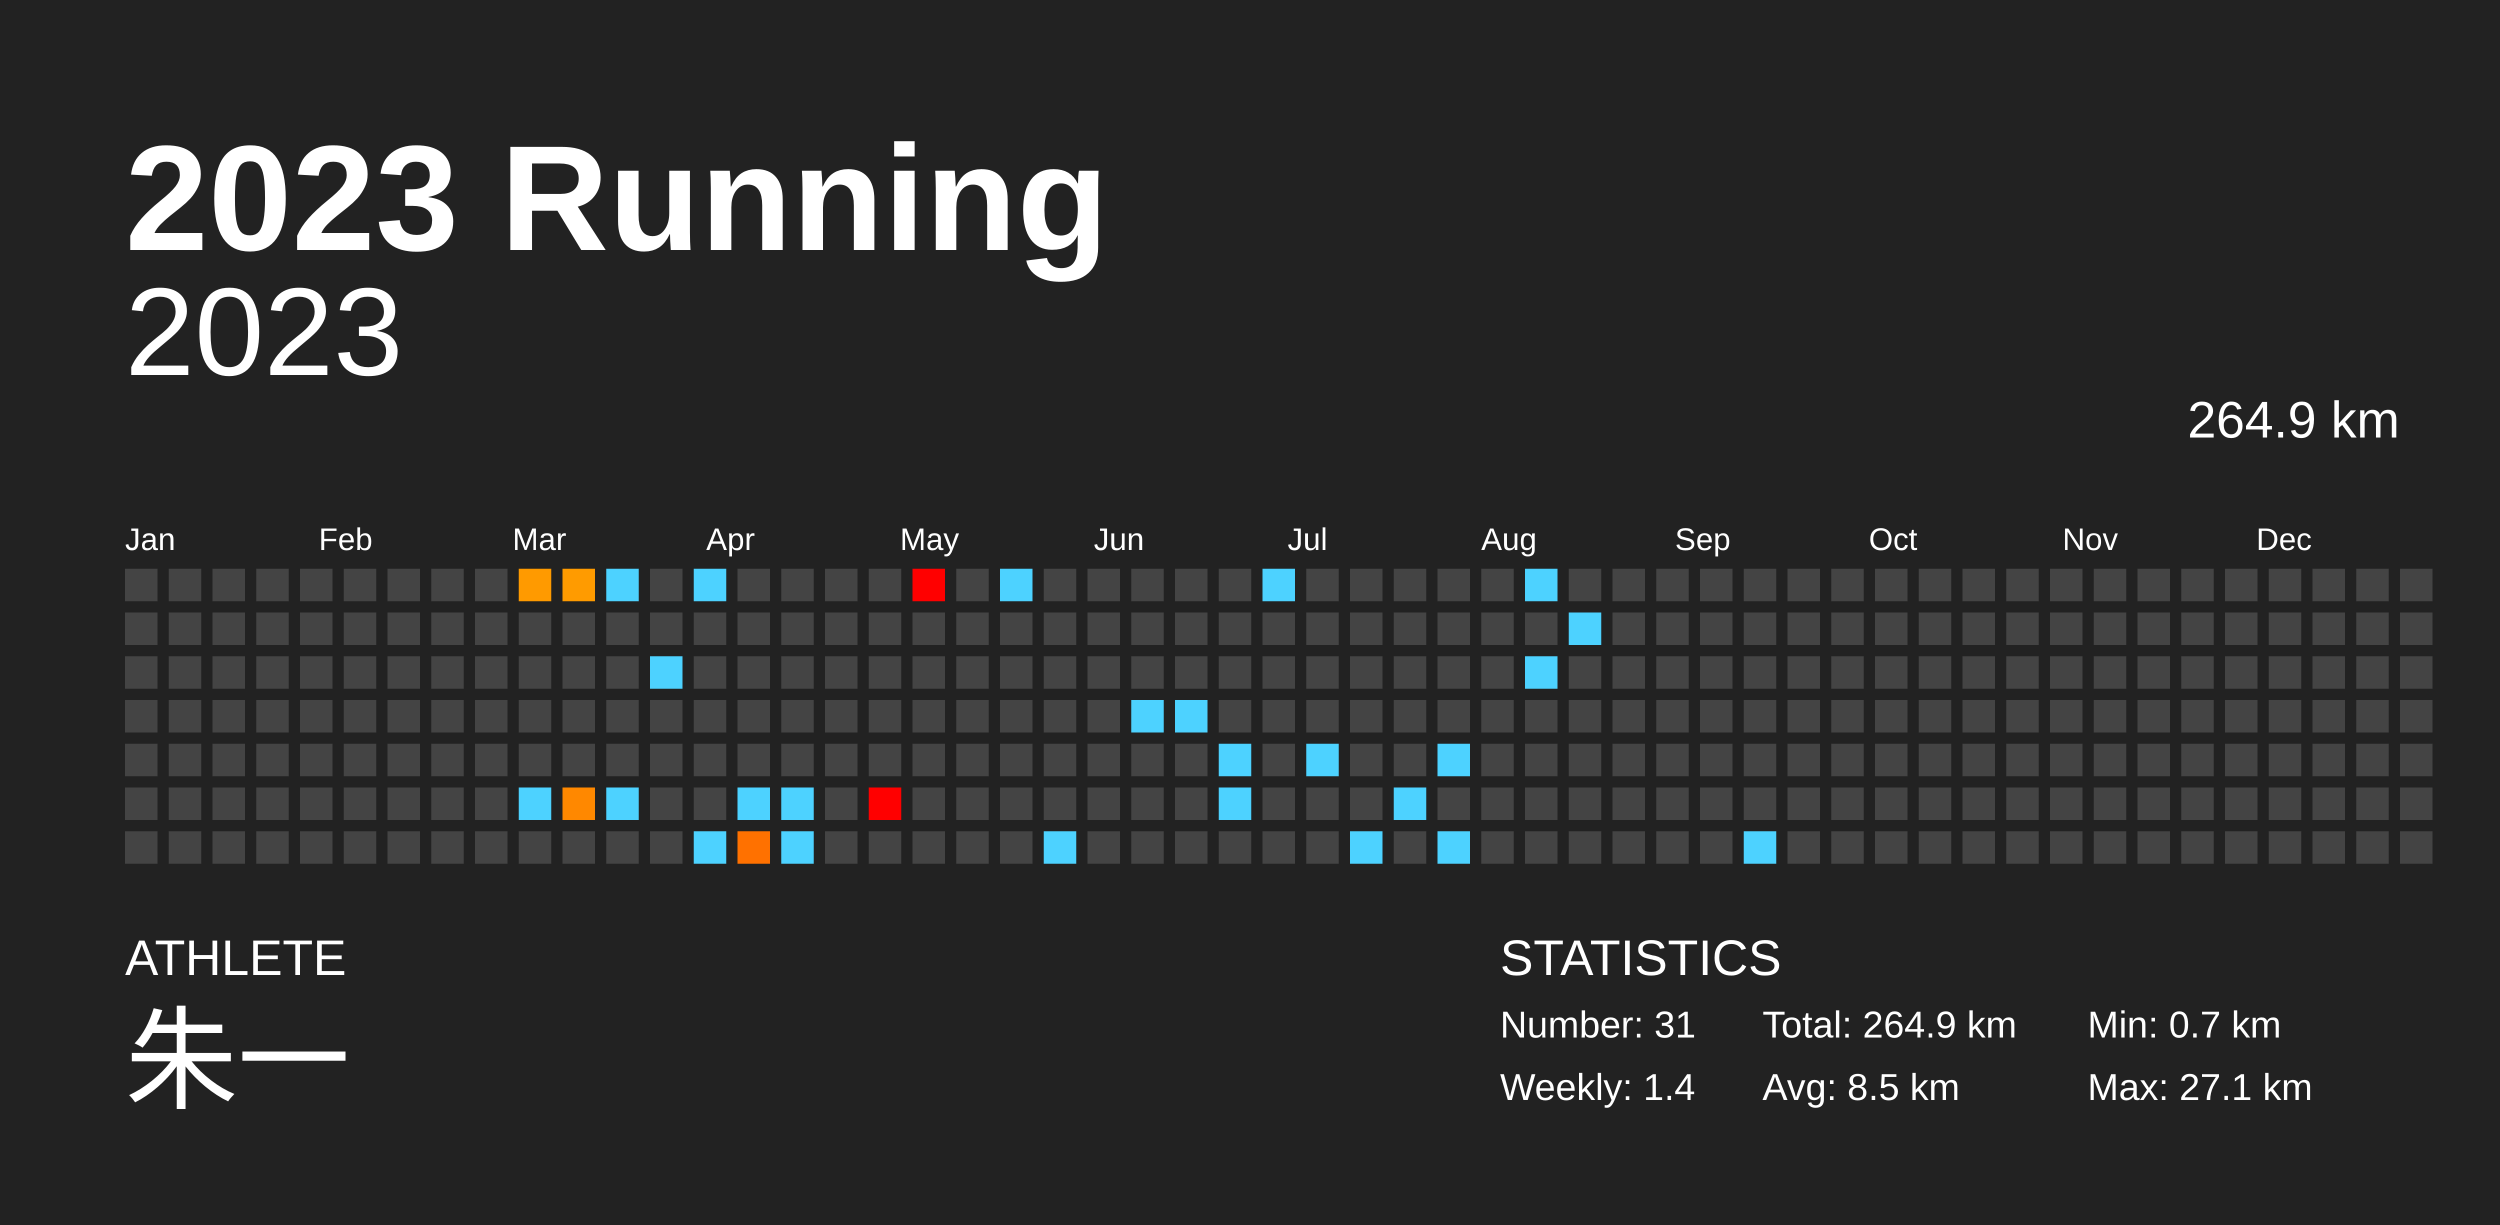
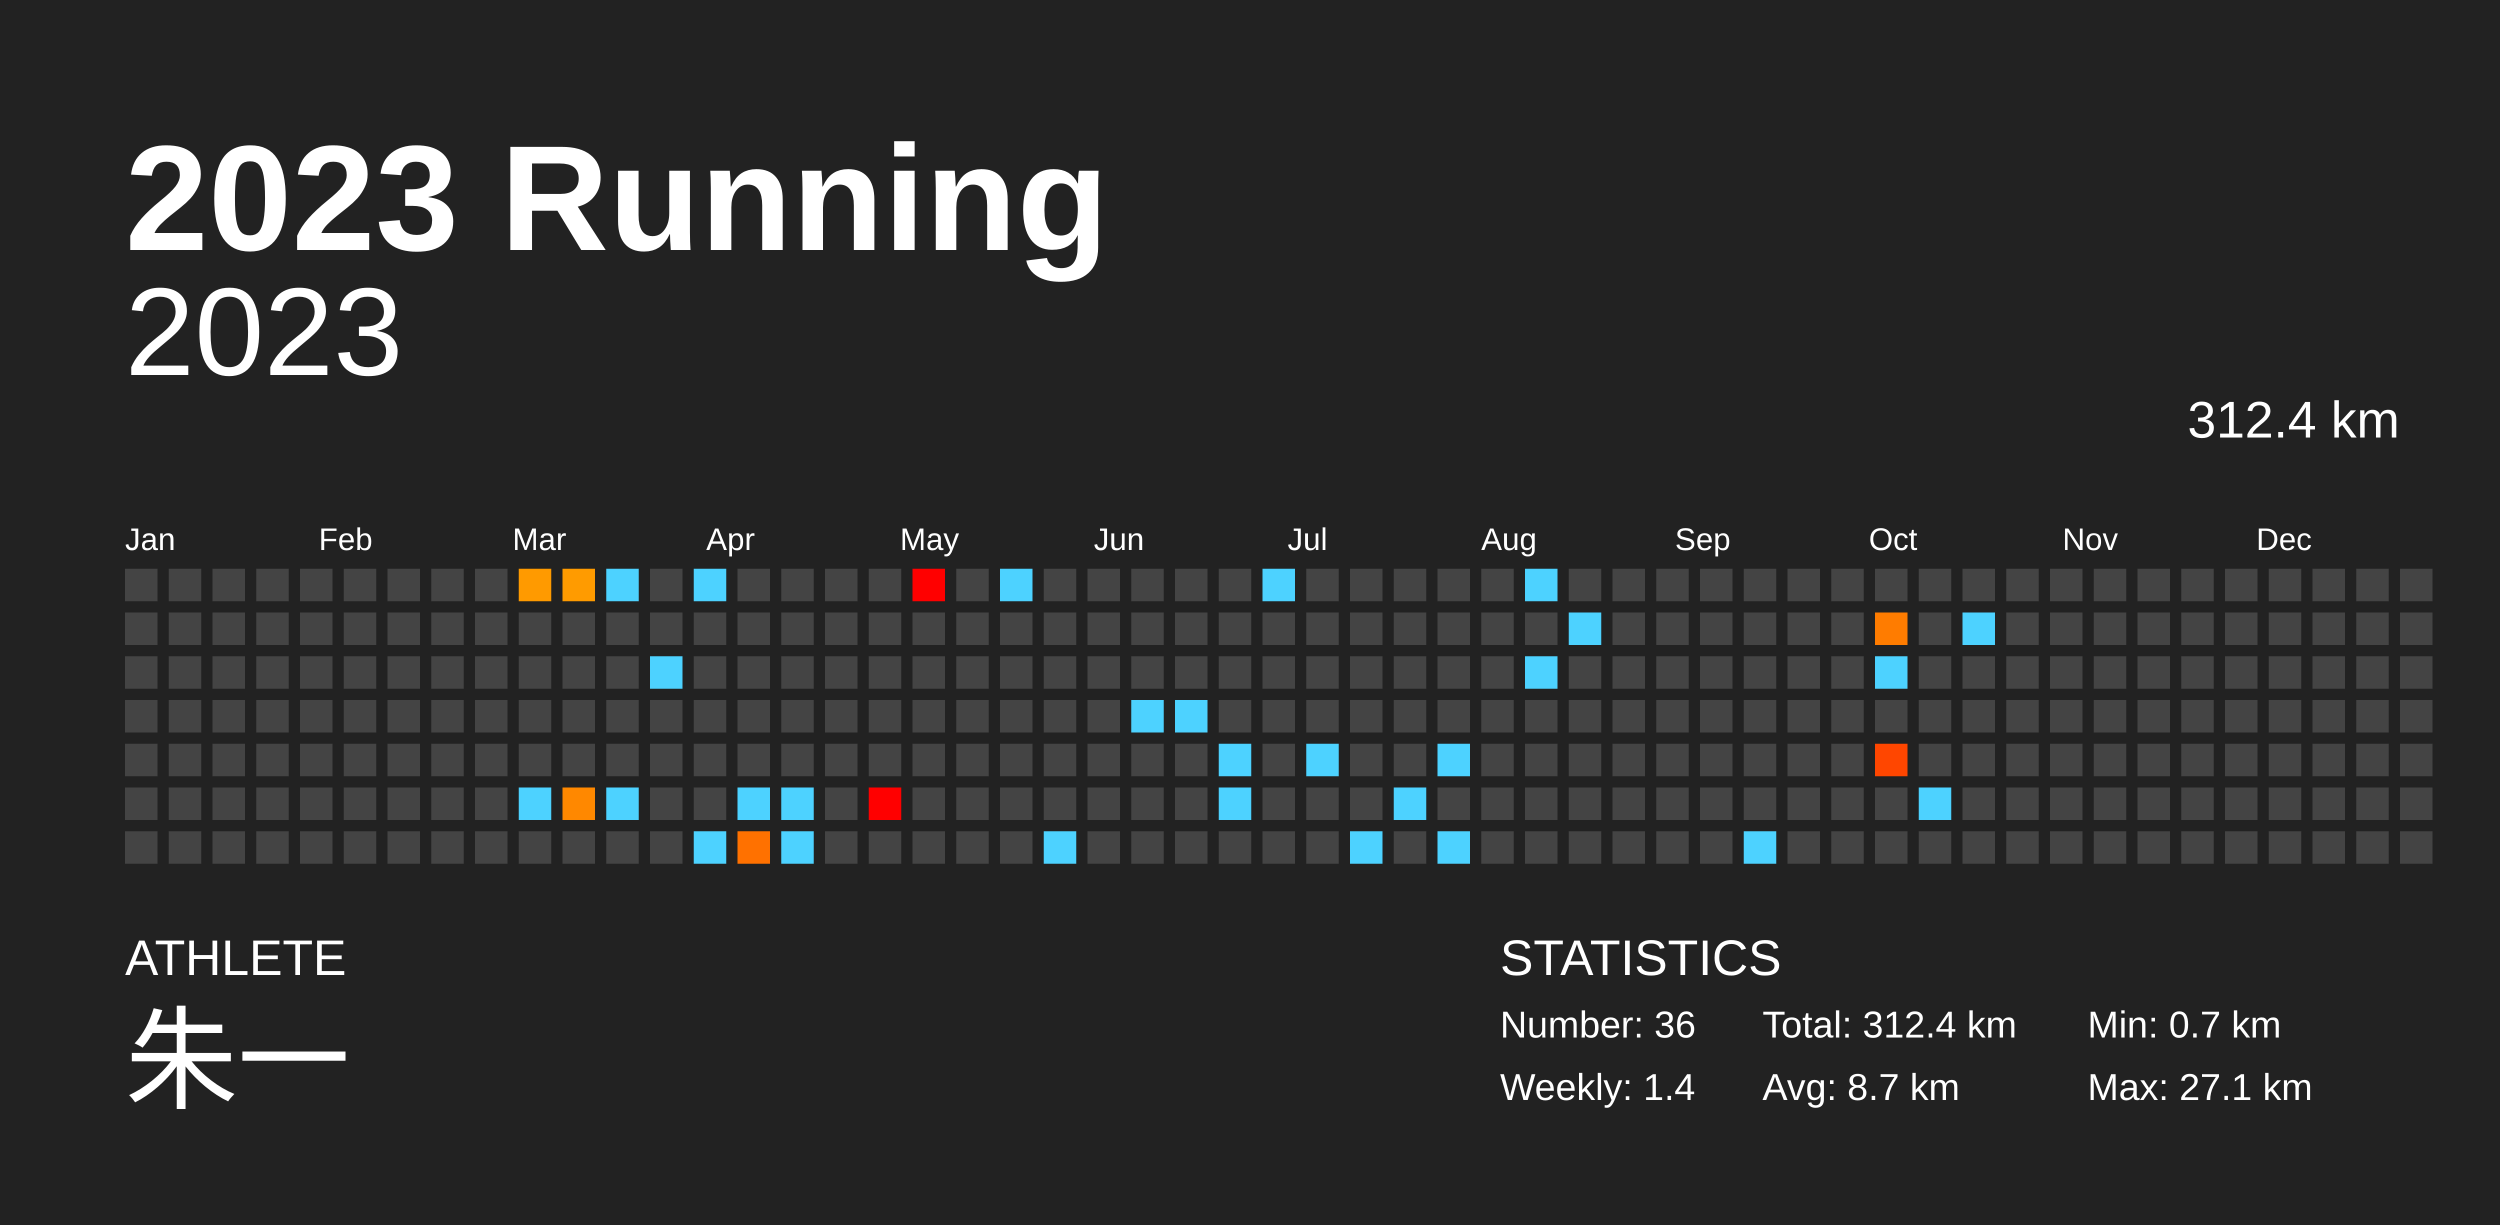
<svg xmlns="http://www.w3.org/2000/svg" baseProfile="full" height="98mm" version="1.1" viewBox="0,0,200,98" width="200mm">
  <defs />
  <rect fill="#222222" height="98" width="200" x="0" y="0" />
  <text fill="#FFFFFF" style="font-size:12px; font-family:Arial; font-weight:bold;" x="10" y="20">2023 Running</text>
  <text fill="#FFFFFF" style="font-size:4px; font-family:Arial" x="10" y="78">ATHLETE</text>
  <text fill="#FFFFFF" style="font-size:9px; font-family:Arial" x="10" y="88">朱一</text>
  <text fill="#FFFFFF" style="font-size:4px; font-family:Arial" x="120" y="78">STATISTICS</text>
-   <text fill="#FFFFFF" style="font-size:3px; font-family:Arial" x="120" y="83">Number: 31</text>
+   <text fill="#FFFFFF" style="font-size:3px; font-family:Arial" x="120" y="83">Number: 36</text>
  <text fill="#FFFFFF" style="font-size:3px; font-family:Arial" x="120" y="88">Weekly: 1.4</text>
-   <text fill="#FFFFFF" style="font-size:3px; font-family:Arial" x="141" y="83">Total: 264.9 km</text>
-   <text fill="#FFFFFF" style="font-size:3px; font-family:Arial" x="141" y="88">Avg: 8.5 km</text>
+   <text fill="#FFFFFF" style="font-size:3px; font-family:Arial" x="141" y="83">Total: 312.4 km</text>
+   <text fill="#FFFFFF" style="font-size:3px; font-family:Arial" x="141" y="88">Avg: 8.7 km</text>
  <text fill="#FFFFFF" style="font-size:3px; font-family:Arial" x="167" y="83">Min: 0.7 km</text>
  <text fill="#FFFFFF" style="font-size:3px; font-family:Arial" x="167" y="88">Max: 27.1 km</text>
  <text alignment-baseline="hanging" fill="#FFFFFF" style="font-size:10.0px; font-family:Arial;" x="10" y="30">2023</text>
-   <text alignment-baseline="hanging" fill="#FFFFFF" style="font-size:4.125px; font-family:Arial;" x="175" y="35">264.9 km</text>
+   <text alignment-baseline="hanging" fill="#FFFFFF" style="font-size:4.125px; font-family:Arial;" x="175" y="35">312.4 km</text>
  <text fill="#FFFFFF" style="font-size:2.5px; font-family:Arial" x="10.0" y="44">Jan</text>
  <text fill="#FFFFFF" style="font-size:2.5px; font-family:Arial" x="25.5" y="44">Feb</text>
  <text fill="#FFFFFF" style="font-size:2.5px; font-family:Arial" x="41.0" y="44">Mar</text>
  <text fill="#FFFFFF" style="font-size:2.5px; font-family:Arial" x="56.5" y="44">Apr</text>
  <text fill="#FFFFFF" style="font-size:2.5px; font-family:Arial" x="72.0" y="44">May</text>
  <text fill="#FFFFFF" style="font-size:2.5px; font-family:Arial" x="87.5" y="44">Jun</text>
  <text fill="#FFFFFF" style="font-size:2.5px; font-family:Arial" x="103.0" y="44">Jul</text>
  <text fill="#FFFFFF" style="font-size:2.5px; font-family:Arial" x="118.5" y="44">Aug</text>
  <text fill="#FFFFFF" style="font-size:2.5px; font-family:Arial" x="134.0" y="44">Sep</text>
  <text fill="#FFFFFF" style="font-size:2.5px; font-family:Arial" x="149.5" y="44">Oct</text>
  <text fill="#FFFFFF" style="font-size:2.5px; font-family:Arial" x="165.0" y="44">Nov</text>
  <text fill="#FFFFFF" style="font-size:2.5px; font-family:Arial" x="180.5" y="44">Dec</text>
  <rect fill="#444444" height="2.6" width="2.6" x="10.0" y="45.5" />
  <rect fill="#444444" height="2.6" width="2.6" x="10.0" y="49.0" />
  <rect fill="#444444" height="2.6" width="2.6" x="10.0" y="52.5" />
  <rect fill="#444444" height="2.6" width="2.6" x="10.0" y="56.0" />
  <rect fill="#444444" height="2.6" width="2.6" x="10.0" y="59.5" />
  <rect fill="#444444" height="2.6" width="2.6" x="10.0" y="63.0" />
  <rect fill="#444444" height="2.6" width="2.6" x="10.0" y="66.5" />
  <rect fill="#444444" height="2.6" width="2.6" x="13.5" y="45.5" />
  <rect fill="#444444" height="2.6" width="2.6" x="13.5" y="49.0" />
  <rect fill="#444444" height="2.6" width="2.6" x="13.5" y="52.5" />
  <rect fill="#444444" height="2.6" width="2.6" x="13.5" y="56.0" />
  <rect fill="#444444" height="2.6" width="2.6" x="13.5" y="59.5" />
  <rect fill="#444444" height="2.6" width="2.6" x="13.5" y="63.0" />
  <rect fill="#444444" height="2.6" width="2.6" x="13.5" y="66.5" />
  <rect fill="#444444" height="2.6" width="2.6" x="17.0" y="45.5" />
  <rect fill="#444444" height="2.6" width="2.6" x="17.0" y="49.0" />
  <rect fill="#444444" height="2.6" width="2.6" x="17.0" y="52.5" />
  <rect fill="#444444" height="2.6" width="2.6" x="17.0" y="56.0" />
  <rect fill="#444444" height="2.6" width="2.6" x="17.0" y="59.5" />
  <rect fill="#444444" height="2.6" width="2.6" x="17.0" y="63.0" />
  <rect fill="#444444" height="2.6" width="2.6" x="17.0" y="66.5" />
  <rect fill="#444444" height="2.6" width="2.6" x="20.5" y="45.5" />
  <rect fill="#444444" height="2.6" width="2.6" x="20.5" y="49.0" />
  <rect fill="#444444" height="2.6" width="2.6" x="20.5" y="52.5" />
  <rect fill="#444444" height="2.6" width="2.6" x="20.5" y="56.0" />
  <rect fill="#444444" height="2.6" width="2.6" x="20.5" y="59.5" />
  <rect fill="#444444" height="2.6" width="2.6" x="20.5" y="63.0" />
  <rect fill="#444444" height="2.6" width="2.6" x="20.5" y="66.5" />
  <rect fill="#444444" height="2.6" width="2.6" x="24.0" y="45.5" />
  <rect fill="#444444" height="2.6" width="2.6" x="24.0" y="49.0" />
  <rect fill="#444444" height="2.6" width="2.6" x="24.0" y="52.5" />
  <rect fill="#444444" height="2.6" width="2.6" x="24.0" y="56.0" />
  <rect fill="#444444" height="2.6" width="2.6" x="24.0" y="59.5" />
  <rect fill="#444444" height="2.6" width="2.6" x="24.0" y="63.0" />
  <rect fill="#444444" height="2.6" width="2.6" x="24.0" y="66.5" />
  <rect fill="#444444" height="2.6" width="2.6" x="27.5" y="45.5" />
  <rect fill="#444444" height="2.6" width="2.6" x="27.5" y="49.0" />
  <rect fill="#444444" height="2.6" width="2.6" x="27.5" y="52.5" />
  <rect fill="#444444" height="2.6" width="2.6" x="27.5" y="56.0" />
  <rect fill="#444444" height="2.6" width="2.6" x="27.5" y="59.5" />
  <rect fill="#444444" height="2.6" width="2.6" x="27.5" y="63.0" />
  <rect fill="#444444" height="2.6" width="2.6" x="27.5" y="66.5" />
  <rect fill="#444444" height="2.6" width="2.6" x="31.0" y="45.5" />
  <rect fill="#444444" height="2.6" width="2.6" x="31.0" y="49.0" />
  <rect fill="#444444" height="2.6" width="2.6" x="31.0" y="52.5" />
  <rect fill="#444444" height="2.6" width="2.6" x="31.0" y="56.0" />
  <rect fill="#444444" height="2.6" width="2.6" x="31.0" y="59.5" />
  <rect fill="#444444" height="2.6" width="2.6" x="31.0" y="63.0" />
  <rect fill="#444444" height="2.6" width="2.6" x="31.0" y="66.5" />
  <rect fill="#444444" height="2.6" width="2.6" x="34.5" y="45.5" />
  <rect fill="#444444" height="2.6" width="2.6" x="34.5" y="49.0" />
  <rect fill="#444444" height="2.6" width="2.6" x="34.5" y="52.5" />
  <rect fill="#444444" height="2.6" width="2.6" x="34.5" y="56.0" />
  <rect fill="#444444" height="2.6" width="2.6" x="34.5" y="59.5" />
  <rect fill="#444444" height="2.6" width="2.6" x="34.5" y="63.0" />
  <rect fill="#444444" height="2.6" width="2.6" x="34.5" y="66.5" />
  <rect fill="#444444" height="2.6" width="2.6" x="38.0" y="45.5" />
  <rect fill="#444444" height="2.6" width="2.6" x="38.0" y="49.0" />
  <rect fill="#444444" height="2.6" width="2.6" x="38.0" y="52.5" />
  <rect fill="#444444" height="2.6" width="2.6" x="38.0" y="56.0" />
  <rect fill="#444444" height="2.6" width="2.6" x="38.0" y="59.5" />
  <rect fill="#444444" height="2.6" width="2.6" x="38.0" y="63.0" />
  <rect fill="#444444" height="2.6" width="2.6" x="38.0" y="66.5" />
  <rect fill="#ff9a00" height="2.6" width="2.6" x="41.5" y="45.5" />
  <rect fill="#444444" height="2.6" width="2.6" x="41.5" y="49.0" />
  <rect fill="#444444" height="2.6" width="2.6" x="41.5" y="52.5" />
  <rect fill="#444444" height="2.6" width="2.6" x="41.5" y="56.0" />
  <rect fill="#444444" height="2.6" width="2.6" x="41.5" y="59.5" />
  <rect fill="#4dd2ff" height="2.6" width="2.6" x="41.5" y="63.0" />
  <rect fill="#444444" height="2.6" width="2.6" x="41.5" y="66.5" />
  <rect fill="#ff9b00" height="2.6" width="2.6" x="45.0" y="45.5" />
  <rect fill="#444444" height="2.6" width="2.6" x="45.0" y="49.0" />
  <rect fill="#444444" height="2.6" width="2.6" x="45.0" y="52.5" />
  <rect fill="#444444" height="2.6" width="2.6" x="45.0" y="56.0" />
  <rect fill="#444444" height="2.6" width="2.6" x="45.0" y="59.5" />
  <rect fill="#ff8800" height="2.6" width="2.6" x="45.0" y="63.0" />
  <rect fill="#444444" height="2.6" width="2.6" x="45.0" y="66.5" />
  <rect fill="#4dd2ff" height="2.6" width="2.6" x="48.5" y="45.5" />
  <rect fill="#444444" height="2.6" width="2.6" x="48.5" y="49.0" />
  <rect fill="#444444" height="2.6" width="2.6" x="48.5" y="52.5" />
  <rect fill="#444444" height="2.6" width="2.6" x="48.5" y="56.0" />
  <rect fill="#444444" height="2.6" width="2.6" x="48.5" y="59.5" />
  <rect fill="#4dd2ff" height="2.6" width="2.6" x="48.5" y="63.0" />
  <rect fill="#444444" height="2.6" width="2.6" x="48.5" y="66.5" />
  <rect fill="#444444" height="2.6" width="2.6" x="52.0" y="45.5" />
  <rect fill="#444444" height="2.6" width="2.6" x="52.0" y="49.0" />
  <rect fill="#4dd2ff" height="2.6" width="2.6" x="52.0" y="52.5" />
  <rect fill="#444444" height="2.6" width="2.6" x="52.0" y="56.0" />
  <rect fill="#444444" height="2.6" width="2.6" x="52.0" y="59.5" />
  <rect fill="#444444" height="2.6" width="2.6" x="52.0" y="63.0" />
  <rect fill="#444444" height="2.6" width="2.6" x="52.0" y="66.5" />
  <rect fill="#4dd2ff" height="2.6" width="2.6" x="55.5" y="45.5" />
  <rect fill="#444444" height="2.6" width="2.6" x="55.5" y="49.0" />
  <rect fill="#444444" height="2.6" width="2.6" x="55.5" y="52.5" />
  <rect fill="#444444" height="2.6" width="2.6" x="55.5" y="56.0" />
  <rect fill="#444444" height="2.6" width="2.6" x="55.5" y="59.5" />
  <rect fill="#444444" height="2.6" width="2.6" x="55.5" y="63.0" />
  <rect fill="#4dd2ff" height="2.6" width="2.6" x="55.5" y="66.5" />
  <rect fill="#444444" height="2.6" width="2.6" x="59.0" y="45.5" />
  <rect fill="#444444" height="2.6" width="2.6" x="59.0" y="49.0" />
  <rect fill="#444444" height="2.6" width="2.6" x="59.0" y="52.5" />
  <rect fill="#444444" height="2.6" width="2.6" x="59.0" y="56.0" />
  <rect fill="#444444" height="2.6" width="2.6" x="59.0" y="59.5" />
  <rect fill="#4dd2ff" height="2.6" width="2.6" x="59.0" y="63.0" />
  <rect fill="#ff7100" height="2.6" width="2.6" x="59.0" y="66.5" />
  <rect fill="#444444" height="2.6" width="2.6" x="62.5" y="45.5" />
  <rect fill="#444444" height="2.6" width="2.6" x="62.5" y="49.0" />
  <rect fill="#444444" height="2.6" width="2.6" x="62.5" y="52.5" />
  <rect fill="#444444" height="2.6" width="2.6" x="62.5" y="56.0" />
  <rect fill="#444444" height="2.6" width="2.6" x="62.5" y="59.5" />
  <rect fill="#4dd2ff" height="2.6" width="2.6" x="62.5" y="63.0" />
  <rect fill="#4dd2ff" height="2.6" width="2.6" x="62.5" y="66.5" />
  <rect fill="#444444" height="2.6" width="2.6" x="66.0" y="45.5" />
  <rect fill="#444444" height="2.6" width="2.6" x="66.0" y="49.0" />
  <rect fill="#444444" height="2.6" width="2.6" x="66.0" y="52.5" />
  <rect fill="#444444" height="2.6" width="2.6" x="66.0" y="56.0" />
  <rect fill="#444444" height="2.6" width="2.6" x="66.0" y="59.5" />
  <rect fill="#444444" height="2.6" width="2.6" x="66.0" y="63.0" />
  <rect fill="#444444" height="2.6" width="2.6" x="66.0" y="66.5" />
  <rect fill="#444444" height="2.6" width="2.6" x="69.5" y="45.5" />
  <rect fill="#444444" height="2.6" width="2.6" x="69.5" y="49.0" />
  <rect fill="#444444" height="2.6" width="2.6" x="69.5" y="52.5" />
  <rect fill="#444444" height="2.6" width="2.6" x="69.5" y="56.0" />
  <rect fill="#444444" height="2.6" width="2.6" x="69.5" y="59.5" />
  <rect fill="red" height="2.6" width="2.6" x="69.5" y="63.0" />
  <rect fill="#444444" height="2.6" width="2.6" x="69.5" y="66.5" />
  <rect fill="red" height="2.6" width="2.6" x="73.0" y="45.5" />
  <rect fill="#444444" height="2.6" width="2.6" x="73.0" y="49.0" />
  <rect fill="#444444" height="2.6" width="2.6" x="73.0" y="52.5" />
  <rect fill="#444444" height="2.6" width="2.6" x="73.0" y="56.0" />
  <rect fill="#444444" height="2.6" width="2.6" x="73.0" y="59.5" />
  <rect fill="#444444" height="2.6" width="2.6" x="73.0" y="63.0" />
  <rect fill="#444444" height="2.6" width="2.6" x="73.0" y="66.5" />
  <rect fill="#444444" height="2.6" width="2.6" x="76.5" y="45.5" />
  <rect fill="#444444" height="2.6" width="2.6" x="76.5" y="49.0" />
  <rect fill="#444444" height="2.6" width="2.6" x="76.5" y="52.5" />
  <rect fill="#444444" height="2.6" width="2.6" x="76.5" y="56.0" />
  <rect fill="#444444" height="2.6" width="2.6" x="76.5" y="59.5" />
  <rect fill="#444444" height="2.6" width="2.6" x="76.5" y="63.0" />
  <rect fill="#444444" height="2.6" width="2.6" x="76.5" y="66.5" />
  <rect fill="#4dd2ff" height="2.6" width="2.6" x="80.0" y="45.5" />
  <rect fill="#444444" height="2.6" width="2.6" x="80.0" y="49.0" />
  <rect fill="#444444" height="2.6" width="2.6" x="80.0" y="52.5" />
  <rect fill="#444444" height="2.6" width="2.6" x="80.0" y="56.0" />
  <rect fill="#444444" height="2.6" width="2.6" x="80.0" y="59.5" />
  <rect fill="#444444" height="2.6" width="2.6" x="80.0" y="63.0" />
  <rect fill="#444444" height="2.6" width="2.6" x="80.0" y="66.5" />
  <rect fill="#444444" height="2.6" width="2.6" x="83.5" y="45.5" />
  <rect fill="#444444" height="2.6" width="2.6" x="83.5" y="49.0" />
  <rect fill="#444444" height="2.6" width="2.6" x="83.5" y="52.5" />
  <rect fill="#444444" height="2.6" width="2.6" x="83.5" y="56.0" />
  <rect fill="#444444" height="2.6" width="2.6" x="83.5" y="59.5" />
  <rect fill="#444444" height="2.6" width="2.6" x="83.5" y="63.0" />
  <rect fill="#4dd2ff" height="2.6" width="2.6" x="83.5" y="66.5" />
  <rect fill="#444444" height="2.6" width="2.6" x="87.0" y="45.5" />
  <rect fill="#444444" height="2.6" width="2.6" x="87.0" y="49.0" />
  <rect fill="#444444" height="2.6" width="2.6" x="87.0" y="52.5" />
  <rect fill="#444444" height="2.6" width="2.6" x="87.0" y="56.0" />
  <rect fill="#444444" height="2.6" width="2.6" x="87.0" y="59.5" />
  <rect fill="#444444" height="2.6" width="2.6" x="87.0" y="63.0" />
  <rect fill="#444444" height="2.6" width="2.6" x="87.0" y="66.5" />
  <rect fill="#444444" height="2.6" width="2.6" x="90.5" y="45.5" />
  <rect fill="#444444" height="2.6" width="2.6" x="90.5" y="49.0" />
  <rect fill="#444444" height="2.6" width="2.6" x="90.5" y="52.5" />
  <rect fill="#4dd2ff" height="2.6" width="2.6" x="90.5" y="56.0" />
  <rect fill="#444444" height="2.6" width="2.6" x="90.5" y="59.5" />
  <rect fill="#444444" height="2.6" width="2.6" x="90.5" y="63.0" />
  <rect fill="#444444" height="2.6" width="2.6" x="90.5" y="66.5" />
  <rect fill="#444444" height="2.6" width="2.6" x="94.0" y="45.5" />
  <rect fill="#444444" height="2.6" width="2.6" x="94.0" y="49.0" />
  <rect fill="#444444" height="2.6" width="2.6" x="94.0" y="52.5" />
  <rect fill="#4dd2ff" height="2.6" width="2.6" x="94.0" y="56.0" />
  <rect fill="#444444" height="2.6" width="2.6" x="94.0" y="59.5" />
  <rect fill="#444444" height="2.6" width="2.6" x="94.0" y="63.0" />
  <rect fill="#444444" height="2.6" width="2.6" x="94.0" y="66.5" />
  <rect fill="#444444" height="2.6" width="2.6" x="97.5" y="45.5" />
  <rect fill="#444444" height="2.6" width="2.6" x="97.5" y="49.0" />
  <rect fill="#444444" height="2.6" width="2.6" x="97.5" y="52.5" />
  <rect fill="#444444" height="2.6" width="2.6" x="97.5" y="56.0" />
  <rect fill="#4dd2ff" height="2.6" width="2.6" x="97.5" y="59.5" />
  <rect fill="#4dd2ff" height="2.6" width="2.6" x="97.5" y="63.0" />
  <rect fill="#444444" height="2.6" width="2.6" x="97.5" y="66.5" />
  <rect fill="#4dd2ff" height="2.6" width="2.6" x="101.0" y="45.5" />
  <rect fill="#444444" height="2.6" width="2.6" x="101.0" y="49.0" />
  <rect fill="#444444" height="2.6" width="2.6" x="101.0" y="52.5" />
  <rect fill="#444444" height="2.6" width="2.6" x="101.0" y="56.0" />
  <rect fill="#444444" height="2.6" width="2.6" x="101.0" y="59.5" />
  <rect fill="#444444" height="2.6" width="2.6" x="101.0" y="63.0" />
  <rect fill="#444444" height="2.6" width="2.6" x="101.0" y="66.5" />
  <rect fill="#444444" height="2.6" width="2.6" x="104.5" y="45.5" />
  <rect fill="#444444" height="2.6" width="2.6" x="104.5" y="49.0" />
  <rect fill="#444444" height="2.6" width="2.6" x="104.5" y="52.5" />
  <rect fill="#444444" height="2.6" width="2.6" x="104.5" y="56.0" />
  <rect fill="#4dd2ff" height="2.6" width="2.6" x="104.5" y="59.5" />
  <rect fill="#444444" height="2.6" width="2.6" x="104.5" y="63.0" />
  <rect fill="#444444" height="2.6" width="2.6" x="104.5" y="66.5" />
  <rect fill="#444444" height="2.6" width="2.6" x="108.0" y="45.5" />
  <rect fill="#444444" height="2.6" width="2.6" x="108.0" y="49.0" />
  <rect fill="#444444" height="2.6" width="2.6" x="108.0" y="52.5" />
  <rect fill="#444444" height="2.6" width="2.6" x="108.0" y="56.0" />
  <rect fill="#444444" height="2.6" width="2.6" x="108.0" y="59.5" />
  <rect fill="#444444" height="2.6" width="2.6" x="108.0" y="63.0" />
  <rect fill="#4dd2ff" height="2.6" width="2.6" x="108.0" y="66.5" />
  <rect fill="#444444" height="2.6" width="2.6" x="111.5" y="45.5" />
  <rect fill="#444444" height="2.6" width="2.6" x="111.5" y="49.0" />
  <rect fill="#444444" height="2.6" width="2.6" x="111.5" y="52.5" />
  <rect fill="#444444" height="2.6" width="2.6" x="111.5" y="56.0" />
  <rect fill="#444444" height="2.6" width="2.6" x="111.5" y="59.5" />
  <rect fill="#4dd2ff" height="2.6" width="2.6" x="111.5" y="63.0" />
  <rect fill="#444444" height="2.6" width="2.6" x="111.5" y="66.5" />
  <rect fill="#444444" height="2.6" width="2.6" x="115.0" y="45.5" />
  <rect fill="#444444" height="2.6" width="2.6" x="115.0" y="49.0" />
  <rect fill="#444444" height="2.6" width="2.6" x="115.0" y="52.5" />
  <rect fill="#444444" height="2.6" width="2.6" x="115.0" y="56.0" />
  <rect fill="#4dd2ff" height="2.6" width="2.6" x="115.0" y="59.5" />
  <rect fill="#444444" height="2.6" width="2.6" x="115.0" y="63.0" />
  <rect fill="#4dd2ff" height="2.6" width="2.6" x="115.0" y="66.5" />
  <rect fill="#444444" height="2.6" width="2.6" x="118.5" y="45.5" />
  <rect fill="#444444" height="2.6" width="2.6" x="118.5" y="49.0" />
  <rect fill="#444444" height="2.6" width="2.6" x="118.5" y="52.5" />
  <rect fill="#444444" height="2.6" width="2.6" x="118.5" y="56.0" />
  <rect fill="#444444" height="2.6" width="2.6" x="118.5" y="59.5" />
  <rect fill="#444444" height="2.6" width="2.6" x="118.5" y="63.0" />
  <rect fill="#444444" height="2.6" width="2.6" x="118.5" y="66.5" />
  <rect fill="#4dd2ff" height="2.6" width="2.6" x="122.0" y="45.5" />
  <rect fill="#444444" height="2.6" width="2.6" x="122.0" y="49.0" />
  <rect fill="#4dd2ff" height="2.6" width="2.6" x="122.0" y="52.5" />
  <rect fill="#444444" height="2.6" width="2.6" x="122.0" y="56.0" />
  <rect fill="#444444" height="2.6" width="2.6" x="122.0" y="59.5" />
  <rect fill="#444444" height="2.6" width="2.6" x="122.0" y="63.0" />
  <rect fill="#444444" height="2.6" width="2.6" x="122.0" y="66.5" />
  <rect fill="#444444" height="2.6" width="2.6" x="125.5" y="45.5" />
  <rect fill="#4dd2ff" height="2.6" width="2.6" x="125.5" y="49.0" />
  <rect fill="#444444" height="2.6" width="2.6" x="125.5" y="52.5" />
  <rect fill="#444444" height="2.6" width="2.6" x="125.5" y="56.0" />
  <rect fill="#444444" height="2.6" width="2.6" x="125.5" y="59.5" />
  <rect fill="#444444" height="2.6" width="2.6" x="125.5" y="63.0" />
  <rect fill="#444444" height="2.6" width="2.6" x="125.5" y="66.5" />
  <rect fill="#444444" height="2.6" width="2.6" x="129.0" y="45.5" />
  <rect fill="#444444" height="2.6" width="2.6" x="129.0" y="49.0" />
  <rect fill="#444444" height="2.6" width="2.6" x="129.0" y="52.5" />
  <rect fill="#444444" height="2.6" width="2.6" x="129.0" y="56.0" />
  <rect fill="#444444" height="2.6" width="2.6" x="129.0" y="59.5" />
  <rect fill="#444444" height="2.6" width="2.6" x="129.0" y="63.0" />
  <rect fill="#444444" height="2.6" width="2.6" x="129.0" y="66.5" />
  <rect fill="#444444" height="2.6" width="2.6" x="132.5" y="45.5" />
  <rect fill="#444444" height="2.6" width="2.6" x="132.5" y="49.0" />
  <rect fill="#444444" height="2.6" width="2.6" x="132.5" y="52.5" />
  <rect fill="#444444" height="2.6" width="2.6" x="132.5" y="56.0" />
  <rect fill="#444444" height="2.6" width="2.6" x="132.5" y="59.5" />
  <rect fill="#444444" height="2.6" width="2.6" x="132.5" y="63.0" />
  <rect fill="#444444" height="2.6" width="2.6" x="132.5" y="66.5" />
  <rect fill="#444444" height="2.6" width="2.6" x="136.0" y="45.5" />
  <rect fill="#444444" height="2.6" width="2.6" x="136.0" y="49.0" />
  <rect fill="#444444" height="2.6" width="2.6" x="136.0" y="52.5" />
  <rect fill="#444444" height="2.6" width="2.6" x="136.0" y="56.0" />
  <rect fill="#444444" height="2.6" width="2.6" x="136.0" y="59.5" />
  <rect fill="#444444" height="2.6" width="2.6" x="136.0" y="63.0" />
  <rect fill="#444444" height="2.6" width="2.6" x="136.0" y="66.5" />
  <rect fill="#444444" height="2.6" width="2.6" x="139.5" y="45.5" />
  <rect fill="#444444" height="2.6" width="2.6" x="139.5" y="49.0" />
  <rect fill="#444444" height="2.6" width="2.6" x="139.5" y="52.5" />
  <rect fill="#444444" height="2.6" width="2.6" x="139.5" y="56.0" />
  <rect fill="#444444" height="2.6" width="2.6" x="139.5" y="59.5" />
  <rect fill="#444444" height="2.6" width="2.6" x="139.5" y="63.0" />
  <rect fill="#4dd2ff" height="2.6" width="2.6" x="139.5" y="66.5" />
  <rect fill="#444444" height="2.6" width="2.6" x="143.0" y="45.5" />
  <rect fill="#444444" height="2.6" width="2.6" x="143.0" y="49.0" />
  <rect fill="#444444" height="2.6" width="2.6" x="143.0" y="52.5" />
  <rect fill="#444444" height="2.6" width="2.6" x="143.0" y="56.0" />
  <rect fill="#444444" height="2.6" width="2.6" x="143.0" y="59.5" />
  <rect fill="#444444" height="2.6" width="2.6" x="143.0" y="63.0" />
  <rect fill="#444444" height="2.6" width="2.6" x="143.0" y="66.5" />
  <rect fill="#444444" height="2.6" width="2.6" x="146.5" y="45.5" />
  <rect fill="#444444" height="2.6" width="2.6" x="146.5" y="49.0" />
  <rect fill="#444444" height="2.6" width="2.6" x="146.5" y="52.5" />
  <rect fill="#444444" height="2.6" width="2.6" x="146.5" y="56.0" />
  <rect fill="#444444" height="2.6" width="2.6" x="146.5" y="59.5" />
  <rect fill="#444444" height="2.6" width="2.6" x="146.5" y="63.0" />
  <rect fill="#444444" height="2.6" width="2.6" x="146.5" y="66.5" />
  <rect fill="#444444" height="2.6" width="2.6" x="150.0" y="45.5" />
-   <rect fill="#444444" height="2.6" width="2.6" x="150.0" y="49.0" />
-   <rect fill="#444444" height="2.6" width="2.6" x="150.0" y="52.5" />
+   <rect fill="#ff7c00" height="2.6" width="2.6" x="150.0" y="49.0" />
+   <rect fill="#4dd2ff" height="2.6" width="2.6" x="150.0" y="52.5" />
  <rect fill="#444444" height="2.6" width="2.6" x="150.0" y="56.0" />
-   <rect fill="#444444" height="2.6" width="2.6" x="150.0" y="59.5" />
+   <rect fill="#ff4600" height="2.6" width="2.6" x="150.0" y="59.5" />
  <rect fill="#444444" height="2.6" width="2.6" x="150.0" y="63.0" />
  <rect fill="#444444" height="2.6" width="2.6" x="150.0" y="66.5" />
  <rect fill="#444444" height="2.6" width="2.6" x="153.5" y="45.5" />
  <rect fill="#444444" height="2.6" width="2.6" x="153.5" y="49.0" />
  <rect fill="#444444" height="2.6" width="2.6" x="153.5" y="52.5" />
  <rect fill="#444444" height="2.6" width="2.6" x="153.5" y="56.0" />
  <rect fill="#444444" height="2.6" width="2.6" x="153.5" y="59.5" />
-   <rect fill="#444444" height="2.6" width="2.6" x="153.5" y="63.0" />
+   <rect fill="#4dd2ff" height="2.6" width="2.6" x="153.5" y="63.0" />
  <rect fill="#444444" height="2.6" width="2.6" x="153.5" y="66.5" />
  <rect fill="#444444" height="2.6" width="2.6" x="157.0" y="45.5" />
-   <rect fill="#444444" height="2.6" width="2.6" x="157.0" y="49.0" />
+   <rect fill="#4dd2ff" height="2.6" width="2.6" x="157.0" y="49.0" />
  <rect fill="#444444" height="2.6" width="2.6" x="157.0" y="52.5" />
  <rect fill="#444444" height="2.6" width="2.6" x="157.0" y="56.0" />
  <rect fill="#444444" height="2.6" width="2.6" x="157.0" y="59.5" />
  <rect fill="#444444" height="2.6" width="2.6" x="157.0" y="63.0" />
  <rect fill="#444444" height="2.6" width="2.6" x="157.0" y="66.5" />
  <rect fill="#444444" height="2.6" width="2.6" x="160.5" y="45.5" />
  <rect fill="#444444" height="2.6" width="2.6" x="160.5" y="49.0" />
  <rect fill="#444444" height="2.6" width="2.6" x="160.5" y="52.5" />
  <rect fill="#444444" height="2.6" width="2.6" x="160.5" y="56.0" />
  <rect fill="#444444" height="2.6" width="2.6" x="160.5" y="59.5" />
  <rect fill="#444444" height="2.6" width="2.6" x="160.5" y="63.0" />
  <rect fill="#444444" height="2.6" width="2.6" x="160.5" y="66.5" />
  <rect fill="#444444" height="2.6" width="2.6" x="164.0" y="45.5" />
  <rect fill="#444444" height="2.6" width="2.6" x="164.0" y="49.0" />
  <rect fill="#444444" height="2.6" width="2.6" x="164.0" y="52.5" />
  <rect fill="#444444" height="2.6" width="2.6" x="164.0" y="56.0" />
  <rect fill="#444444" height="2.6" width="2.6" x="164.0" y="59.5" />
  <rect fill="#444444" height="2.6" width="2.6" x="164.0" y="63.0" />
  <rect fill="#444444" height="2.6" width="2.6" x="164.0" y="66.5" />
  <rect fill="#444444" height="2.6" width="2.6" x="167.5" y="45.5" />
  <rect fill="#444444" height="2.6" width="2.6" x="167.5" y="49.0" />
  <rect fill="#444444" height="2.6" width="2.6" x="167.5" y="52.5" />
  <rect fill="#444444" height="2.6" width="2.6" x="167.5" y="56.0" />
  <rect fill="#444444" height="2.6" width="2.6" x="167.5" y="59.5" />
  <rect fill="#444444" height="2.6" width="2.6" x="167.5" y="63.0" />
  <rect fill="#444444" height="2.6" width="2.6" x="167.5" y="66.5" />
  <rect fill="#444444" height="2.6" width="2.6" x="171.0" y="45.5" />
  <rect fill="#444444" height="2.6" width="2.6" x="171.0" y="49.0" />
  <rect fill="#444444" height="2.6" width="2.6" x="171.0" y="52.5" />
  <rect fill="#444444" height="2.6" width="2.6" x="171.0" y="56.0" />
  <rect fill="#444444" height="2.6" width="2.6" x="171.0" y="59.5" />
  <rect fill="#444444" height="2.6" width="2.6" x="171.0" y="63.0" />
  <rect fill="#444444" height="2.6" width="2.6" x="171.0" y="66.5" />
  <rect fill="#444444" height="2.6" width="2.6" x="174.5" y="45.5" />
  <rect fill="#444444" height="2.6" width="2.6" x="174.5" y="49.0" />
  <rect fill="#444444" height="2.6" width="2.6" x="174.5" y="52.5" />
  <rect fill="#444444" height="2.6" width="2.6" x="174.5" y="56.0" />
  <rect fill="#444444" height="2.6" width="2.6" x="174.5" y="59.5" />
  <rect fill="#444444" height="2.6" width="2.6" x="174.5" y="63.0" />
  <rect fill="#444444" height="2.6" width="2.6" x="174.5" y="66.5" />
  <rect fill="#444444" height="2.6" width="2.6" x="178.0" y="45.5" />
  <rect fill="#444444" height="2.6" width="2.6" x="178.0" y="49.0" />
  <rect fill="#444444" height="2.6" width="2.6" x="178.0" y="52.5" />
  <rect fill="#444444" height="2.6" width="2.6" x="178.0" y="56.0" />
  <rect fill="#444444" height="2.6" width="2.6" x="178.0" y="59.5" />
  <rect fill="#444444" height="2.6" width="2.6" x="178.0" y="63.0" />
  <rect fill="#444444" height="2.6" width="2.6" x="178.0" y="66.5" />
  <rect fill="#444444" height="2.6" width="2.6" x="181.5" y="45.5" />
  <rect fill="#444444" height="2.6" width="2.6" x="181.5" y="49.0" />
  <rect fill="#444444" height="2.6" width="2.6" x="181.5" y="52.5" />
  <rect fill="#444444" height="2.6" width="2.6" x="181.5" y="56.0" />
  <rect fill="#444444" height="2.6" width="2.6" x="181.5" y="59.5" />
  <rect fill="#444444" height="2.6" width="2.6" x="181.5" y="63.0" />
  <rect fill="#444444" height="2.6" width="2.6" x="181.5" y="66.5" />
  <rect fill="#444444" height="2.6" width="2.6" x="185.0" y="45.5" />
  <rect fill="#444444" height="2.6" width="2.6" x="185.0" y="49.0" />
  <rect fill="#444444" height="2.6" width="2.6" x="185.0" y="52.5" />
  <rect fill="#444444" height="2.6" width="2.6" x="185.0" y="56.0" />
  <rect fill="#444444" height="2.6" width="2.6" x="185.0" y="59.5" />
  <rect fill="#444444" height="2.6" width="2.6" x="185.0" y="63.0" />
  <rect fill="#444444" height="2.6" width="2.6" x="185.0" y="66.5" />
  <rect fill="#444444" height="2.6" width="2.6" x="188.5" y="45.5" />
  <rect fill="#444444" height="2.6" width="2.6" x="188.5" y="49.0" />
  <rect fill="#444444" height="2.6" width="2.6" x="188.5" y="52.5" />
  <rect fill="#444444" height="2.6" width="2.6" x="188.5" y="56.0" />
  <rect fill="#444444" height="2.6" width="2.6" x="188.5" y="59.5" />
  <rect fill="#444444" height="2.6" width="2.6" x="188.5" y="63.0" />
  <rect fill="#444444" height="2.6" width="2.6" x="188.5" y="66.5" />
  <rect fill="#444444" height="2.6" width="2.6" x="192.0" y="45.5" />
  <rect fill="#444444" height="2.6" width="2.6" x="192.0" y="49.0" />
  <rect fill="#444444" height="2.6" width="2.6" x="192.0" y="52.5" />
  <rect fill="#444444" height="2.6" width="2.6" x="192.0" y="56.0" />
  <rect fill="#444444" height="2.6" width="2.6" x="192.0" y="59.5" />
  <rect fill="#444444" height="2.6" width="2.6" x="192.0" y="63.0" />
  <rect fill="#444444" height="2.6" width="2.6" x="192.0" y="66.5" />
</svg>
